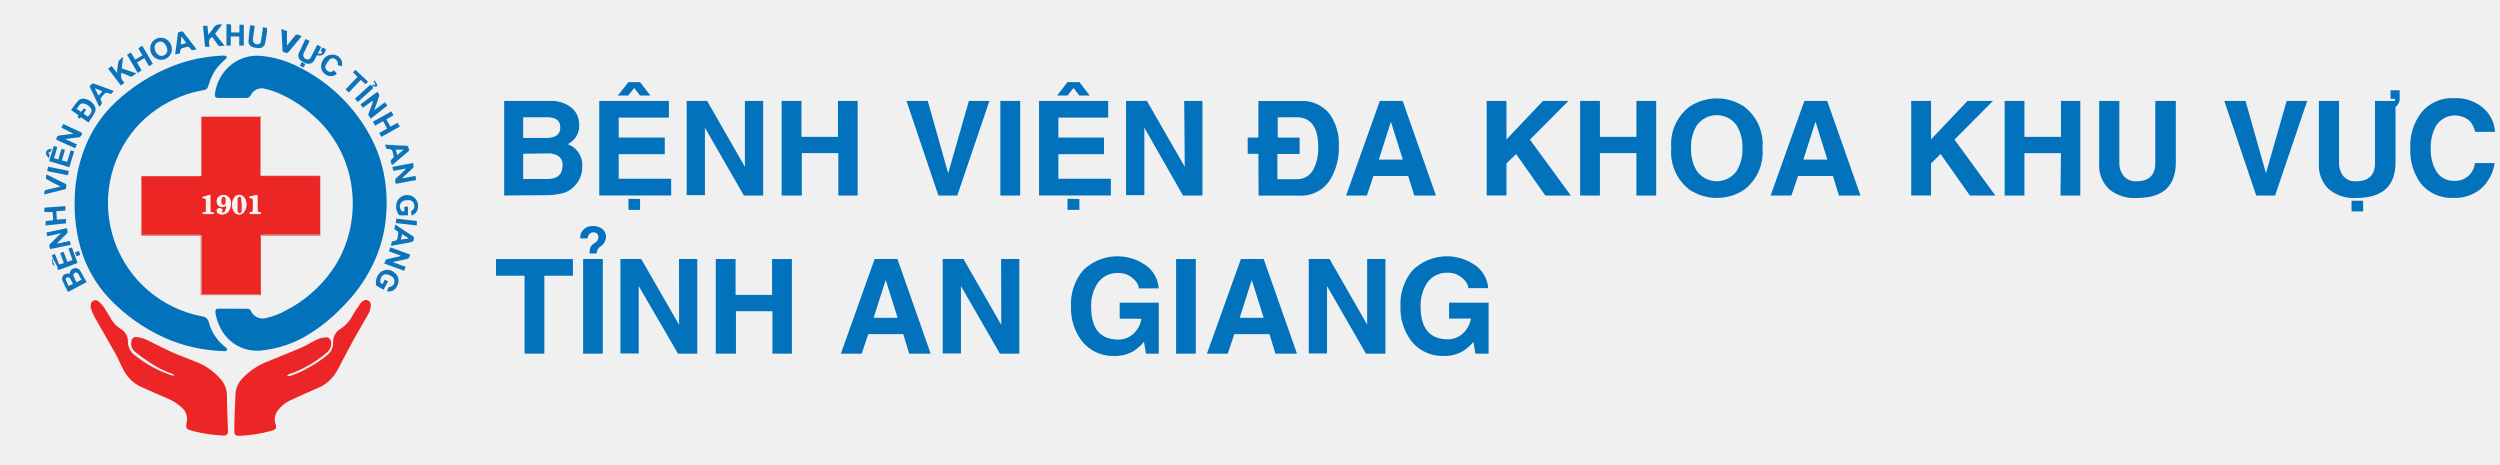
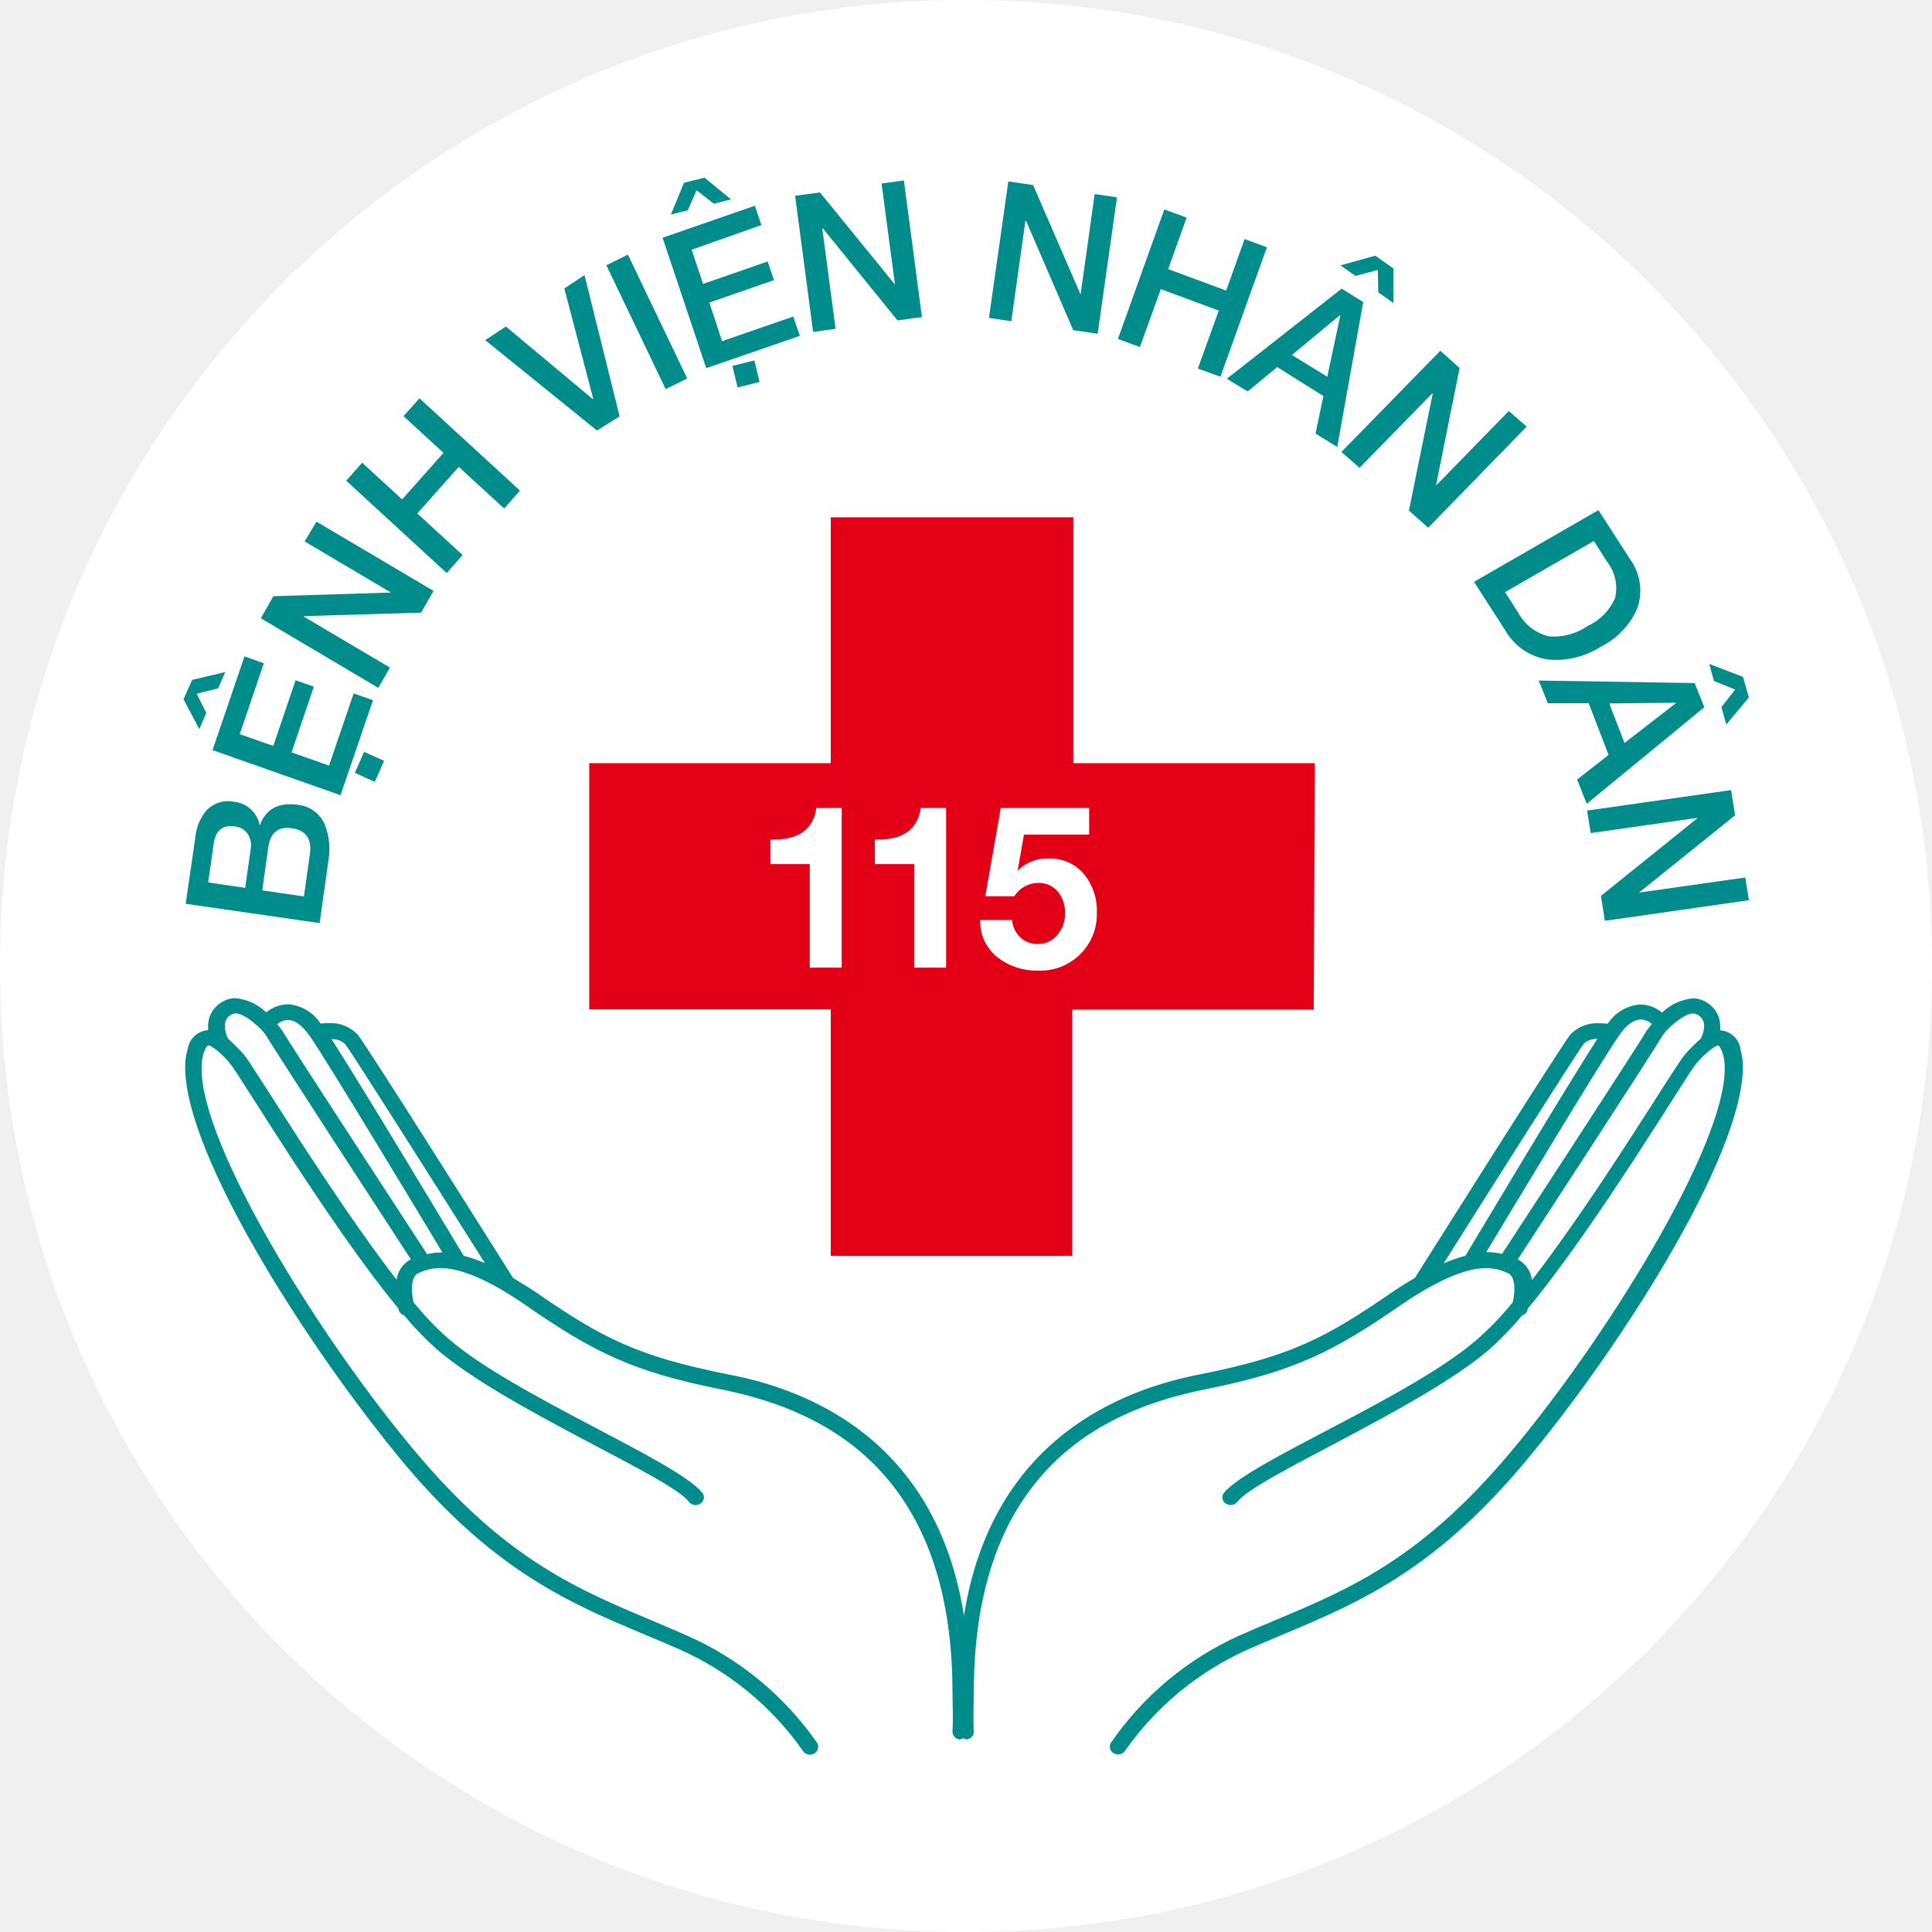
- <svg xmlns="http://www.w3.org/2000/svg" id="Layer_1" data-name="Layer 1" viewBox="0 0 274 50.95">
+ <svg xmlns="http://www.w3.org/2000/svg" id="Layer_1" data-name="Layer 1" viewBox="0 0 200 200">
  <defs>
-     <style>.cls-1{fill:#0272bc;}.cls-2{fill:#0272bb;}.cls-3{fill:#ec2626;}.cls-4{fill:#0c74ba;}.cls-5{fill:#0c74b9;}.cls-6{fill:#0b74ba;}.cls-7{fill:#0d74ba;}.cls-8{fill:#0e74b9;}.cls-9{fill:#0d73b9;}.cls-10{fill:#0d74b9;}.cls-11{fill:#0a73ba;}.cls-12{fill:#c64b45;}.cls-13{fill:#c43d37;}.cls-14{fill:#c54841;}.cls-15{fill:#1676b9;}.cls-16{fill:#1f79b9;}.cls-17{fill:#c4e3f3;}.cls-18{fill:#ec2625;}.cls-19{fill:#c92628;}.cls-20{fill:#faf2f2;}.cls-21{fill:#faf3f3;}.cls-22{fill:#f9efef;}.cls-23{fill:#e62e2e;}</style>
+     <style>.cls-1{fill:#fff;}.cls-2{fill:#008c8a;}.cls-3{fill:#e30016;}</style>
  </defs>
-   <path class="cls-1" d="M55.26,21.43V11.06h5a3.69,3.69,0,0,1,2.22.62,2.37,2.37,0,0,1,1,2,2.19,2.19,0,0,1-1.27,2.12,2.42,2.42,0,0,1,1.6,2.51,2.89,2.89,0,0,1-.9,2.14,2.82,2.82,0,0,1-1.07.68,7.31,7.31,0,0,1-2.21.26Zm2.08-8.58v2.27h2.54q1.53,0,1.53-1.16t-1.59-1.11Zm0,4v2.77H60q1.66,0,1.66-1.52a1.11,1.11,0,0,0-.48-1,1.87,1.87,0,0,0-1.08-.29Z" />
-   <path class="cls-1" d="M73.31,11.06v1.83h-5.5v2.18h5.05v1.83H67.81v2.69h5.75v1.83H65.68V11.06ZM70.15,9l1.13,1.47H70.15l-.64-.83-.66.83H67.71L68.88,9Zm0,12.81V23H68.88V21.79Z" />
-   <path class="cls-1" d="M81.64,11.06h2V21.43H81.53L77.26,14l0,0v7.39h-2V11.06H77.5l4.14,7.22Z" />
-   <path class="cls-1" d="M91.88,16.78h-4v4.65H85.67V11.06h2.17V15h4V11.06H94V21.43H91.88Z" />
-   <path class="cls-1" d="M103.94,18.92l2.25-7.86h2.25l-3.52,10.37h-2.07l-3.5-10.37h2.33l2.22,7.86Z" />
-   <path class="cls-1" d="M111.81,11.06V21.43h-2.17V11.06Z" />
-   <path class="cls-1" d="M121.46,11.06v1.83H116v2.18H121v1.83H116v2.69h5.75v1.83h-7.87V11.06ZM118.3,9l1.13,1.47H118.3l-.64-.83-.66.83h-1.14L117,9Zm0,12.81V23H117V21.79Z" />
-   <path class="cls-1" d="M129.79,11.06h2V21.43h-2.13L125.42,14l0,0v7.39h-2V11.06h2.28l4.15,7.22Z" />
-   <path class="cls-1" d="M137.92,16.86h-1.17V15.07h1.17v-4h4.58a3.79,3.79,0,0,1,3.24,1.44,5.72,5.72,0,0,1,1,3.5,6.68,6.68,0,0,1-.87,3.54,3.73,3.73,0,0,1-3.44,1.89h-4.49Zm2.12-4v2.22h2.4v1.79H140v2.77h2.11A2,2,0,0,0,144,18.47a5,5,0,0,0,.48-2.31q0-3.31-2.38-3.31Z" />
-   <path class="cls-1" d="M150.53,19.29l-.72,2.14h-2.28l3.7-10.37h2.5l3.65,10.37H155l-.66-2.14Zm1.9-5.9-1.31,4.1h2.63l-1.29-4.1Z" />
-   <path class="cls-1" d="M165.11,17.91v3.51h-2.17V11.06h2.17v4.22l4-4.22h2.79l-4.22,4.24,4.48,6.13h-2.79l-3.21-4.55Z" />
-   <path class="cls-1" d="M179.35,16.78h-4v4.65h-2.17V11.06h2.17V15h4V11.06h2.17V21.43h-2.17Z" />
-   <path class="cls-1" d="M183.17,16.24a5.16,5.16,0,0,1,2-4.55,5.42,5.42,0,0,1,6,0,5.16,5.16,0,0,1,2,4.55,5.16,5.16,0,0,1-2,4.55,5.42,5.42,0,0,1-6,0A5.16,5.16,0,0,1,183.17,16.24Zm2.17,0a4.48,4.48,0,0,0,.62,2.48,2.68,2.68,0,0,0,4.39,0,4.48,4.48,0,0,0,.62-2.48,4.48,4.48,0,0,0-.62-2.48,2.68,2.68,0,0,0-4.39,0A4.48,4.48,0,0,0,185.34,16.24Z" />
-   <path class="cls-1" d="M197.06,19.29l-.72,2.14h-2.28l3.7-10.37h2.5l3.65,10.37h-2.36l-.66-2.14Zm1.9-5.9-1.31,4.1h2.63L199,13.4Z" />
-   <path class="cls-1" d="M211.64,17.91v3.51h-2.17V11.06h2.17v4.22l4-4.22h2.79l-4.22,4.24,4.48,6.13h-2.79l-3.21-4.55Z" />
-   <path class="cls-1" d="M225.88,16.78h-4v4.65h-2.17V11.06h2.17V15h4V11.06H228V21.43h-2.17Z" />
-   <path class="cls-1" d="M238.47,11.06V17.8q0,3.9-4.26,3.9a4.38,4.38,0,0,1-3-.92,3.55,3.55,0,0,1-1.14-2.85V11.06h2.21v6.73a2.24,2.24,0,0,0,.46,1.47,1.68,1.68,0,0,0,1.39.61q2.09,0,2.09-2V11.06Z" />
-   <path class="cls-1" d="M248.37,18.92l2.25-7.86h2.25l-3.52,10.37h-2.07l-3.5-10.37h2.33l2.22,7.86Z" />
-   <path class="cls-1" d="M262.55,11.71V17.8q0,3.87-4.26,3.9a4.32,4.32,0,0,1-3-.92,3.55,3.55,0,0,1-1.14-2.85V11.06h2.21v6.73a2.28,2.28,0,0,0,.45,1.49,1.69,1.69,0,0,0,1.4.59q2.09,0,2.09-2V11.06h2.2l0-.23H262V9.89h1v.81A1.11,1.11,0,0,1,262.55,11.71ZM259,22v1.17h-1.27V22Z" />
-   <path class="cls-1" d="M273.45,14.45h-2.17a2.91,2.91,0,0,0-.53-1.13,2.46,2.46,0,0,0-3.8.53,4.92,4.92,0,0,0-.54,2.43,4.72,4.72,0,0,0,.54,2.38,2.21,2.21,0,0,0,2,1.16,2.16,2.16,0,0,0,2.3-1.95h2.17a4.77,4.77,0,0,1-1.51,2.82,4.42,4.42,0,0,1-3,1,4.32,4.32,0,0,1-3.6-1.59,6.08,6.08,0,0,1-1.14-3.86,6,6,0,0,1,1.17-3.86,4.31,4.31,0,0,1,3.6-1.62A4.52,4.52,0,0,1,272.34,12,3.69,3.69,0,0,1,273.45,14.45Z" />
-   <path class="cls-1" d="M59.66,30.22v8.54H57.49V30.22H54.36V28.39h8.43v1.83Z" />
-   <path class="cls-1" d="M65.39,27.78h-.77a1.81,1.81,0,0,1,.1-.7,1.26,1.26,0,0,1,.48-.47.69.69,0,0,0,.38-.56.5.5,0,0,0-.56-.58q-.52,0-.62.66h-.81a1.28,1.28,0,0,1,.38-1,1.4,1.4,0,0,1,1-.36,1.68,1.68,0,0,1,1,.29,1.1,1.1,0,0,1,.45.94,1.38,1.38,0,0,1-.69,1.07A.89.89,0,0,0,65.39,27.78Zm.68.61V38.76H63.91V28.39Z" />
-   <path class="cls-1" d="M74.42,28.39h2V38.76H74.31L70,31.35l0,0v7.39H68V28.39h2.28l4.15,7.22Z" />
-   <path class="cls-1" d="M84.66,34.11h-4v4.65H78.45V28.39h2.17v3.93h4V28.39h2.17V38.76H84.66Z" />
-   <path class="cls-1" d="M95.16,36.62l-.72,2.14H92.16l3.7-10.37h2.5L102,38.76H99.65L99,36.62Zm1.9-5.89-1.31,4.1h2.63l-1.29-4.1Z" />
-   <path class="cls-1" d="M109.72,28.39h2V38.76h-2.13l-4.27-7.41,0,0v7.39h-2V28.39h2.28l4.14,7.22Z" />
-   <path class="cls-1" d="M122.72,34.92V33.17H127v5.59H125.6l-.22-1.3a5.17,5.17,0,0,1-1.11,1,3.93,3.93,0,0,1-2.12.55,4.33,4.33,0,0,1-3.57-1.62,5.92,5.92,0,0,1-1.2-3.81,5.75,5.75,0,0,1,1.3-3.93,5.38,5.38,0,0,1,7.19-.35A3.46,3.46,0,0,1,127,31.61h-2.17a1.56,1.56,0,0,0-.56-1,2.32,2.32,0,0,0-1.7-.69,2.59,2.59,0,0,0-2.3,1.16,4.48,4.48,0,0,0-.68,2.57q0,3.57,3,3.57a2.39,2.39,0,0,0,1.27-.36,2.8,2.8,0,0,0,1.24-1.92Z" />
-   <path class="cls-1" d="M131.06,28.39V38.76H128.9V28.39Z" />
-   <path class="cls-1" d="M135.28,36.62l-.72,2.14h-2.28L136,28.39h2.5l3.65,10.37h-2.36l-.66-2.14Zm1.9-5.89-1.31,4.1h2.63l-1.29-4.1Z" />
-   <path class="cls-1" d="M149.84,35.61V28.39h2V38.76h-2.13l-4.27-7.41,0,0v7.39h-2V28.39h2.28l4.14,7.22Z" />
-   <path class="cls-1" d="M158.82,34.92V33.17h4.33v5.59h-1.44l-.22-1.3a5.16,5.16,0,0,1-1.11,1,3.93,3.93,0,0,1-2.12.55,4.33,4.33,0,0,1-3.57-1.62,5.93,5.93,0,0,1-1.2-3.81,5.75,5.75,0,0,1,1.3-3.93,5.38,5.38,0,0,1,7.19-.35,3.46,3.46,0,0,1,1.13,2.28h-2.17a1.55,1.55,0,0,0-.56-1,2.32,2.32,0,0,0-1.7-.69,2.6,2.6,0,0,0-2.3,1.16,4.48,4.48,0,0,0-.68,2.57q0,3.57,3,3.57a2.4,2.4,0,0,0,1.27-.36,2.8,2.8,0,0,0,1.24-1.92Z" />
-   <path class="cls-2" d="M25.56,33.84h1.53a.41.41,0,0,1,.42.26,1.41,1.41,0,0,0,1.72.74A8.41,8.41,0,0,0,31.38,34a14,14,0,0,0,5-4.35,12.41,12.41,0,0,0,2.15-5.48,13.12,13.12,0,0,0-.33-5.34A12.6,12.6,0,0,0,34,12.39a13.82,13.82,0,0,0-3.41-2.15,8.55,8.55,0,0,0-1.5-.5,1.35,1.35,0,0,0-1.45.44c-.09.11-.13.25-.22.35a.53.53,0,0,1-.31.2c-1.06,0-2.11,0-3.17,0-.34,0-.43-.13-.38-.47a4.89,4.89,0,0,1,1.58-3,4.51,4.51,0,0,1,3.38-1.14,10.81,10.81,0,0,1,4,1.12,17.94,17.94,0,0,1,7.77,7.16,15.05,15.05,0,0,1,1.71,4.31,16.48,16.48,0,0,1,.31,5,14.74,14.74,0,0,1-1.5,5.39,16.75,16.75,0,0,1-3.18,4.44A18.52,18.52,0,0,1,34,36.54a12.16,12.16,0,0,1-5.32,1.87A4.46,4.46,0,0,1,24.19,36a5.13,5.13,0,0,1-.58-1.72c0-.3,0-.44.36-.45.53,0,1.06,0,1.59,0Z" />
-   <path class="cls-2" d="M8.18,22.18a16.27,16.27,0,0,1,1.46-6.8,13.71,13.71,0,0,1,3.64-4.73A19.37,19.37,0,0,1,19.9,6.89a17.06,17.06,0,0,1,4.65-.8.92.92,0,0,1,.31.11c0,.1-.07.23-.14.3a5.8,5.8,0,0,0-1.09,1.14,6,6,0,0,0-.75,1.63c-.14.48-.24.57-.73.64a11,11,0,0,0-2.39.69A12.63,12.63,0,0,0,14.89,14a12.64,12.64,0,0,0,7.26,20.67.84.84,0,0,1,.75.7A5.05,5.05,0,0,0,24.65,38c.12.09.29.18.22.36s-.25.13-.4.12A17,17,0,0,1,18,37a19.21,19.21,0,0,1-6-4.26,13.44,13.44,0,0,1-3.13-5.42A17.64,17.64,0,0,1,8.18,22.18Z" />
-   <path class="cls-3" d="M19.13,41.12a.83.83,0,0,0-.2-.13,10.61,10.61,0,0,1-2.5-1.25,16.86,16.86,0,0,1-1.58-1.14,1.17,1.17,0,0,1-.45-1.21.49.49,0,0,1,.55-.45,3.37,3.37,0,0,1,1.4.44c.86.42,1.71.87,2.59,1.26s1.67.65,2.5,1a6.7,6.7,0,0,1,2.74,1.91,2.7,2.7,0,0,1,.69,1.65c0,1.35.08,2.71.12,4.06,0,.33-.16.49-.49.48a16.47,16.47,0,0,1-3.17-.45,6,6,0,0,1-.66-.2.35.35,0,0,1-.25-.42,2,2,0,0,1,0-.25,1.61,1.61,0,0,0-.44-1.7,5.34,5.34,0,0,0-1.76-1.11c-.93-.4-1.86-.8-2.79-1.22a4.14,4.14,0,0,1-1.94-1.93c-.29-.54-.51-1.12-.81-1.65-.76-1.36-1.55-2.7-2.31-4.05a7,7,0,0,1-.42-1,.87.87,0,0,1,0-.37.51.51,0,0,1,.84-.37,3.63,3.63,0,0,1,.66.75c.28.41.52.85.78,1.28a3,3,0,0,0,1,1,1.54,1.54,0,0,1,.79,1.37,1.85,1.85,0,0,0,.7,1.48,14.06,14.06,0,0,0,2.6,1.64c.47.23,1,.41,1.46.6a1,1,0,0,0,.26,0Z" />
-   <path class="cls-3" d="M31.51,41.2l.28,0a8.11,8.11,0,0,0,1.88-.83,13.77,13.77,0,0,0,2.19-1.44,1.7,1.7,0,0,0,.65-1.34A1.66,1.66,0,0,1,37.38,36a4.11,4.11,0,0,0,1.37-1.62c.24-.4.51-.78.78-1.16a1.14,1.14,0,0,1,.25-.22.49.49,0,0,1,.55-.08.56.56,0,0,1,.31.53,2,2,0,0,1-.29,1c-.49.87-1,1.72-1.49,2.59s-.9,1.7-1.36,2.54c-.25.47-.49,1-.77,1.4a4.21,4.21,0,0,1-2,1.59c-1,.43-2,.88-3,1.35a3.66,3.66,0,0,0-1.23,1,1.58,1.58,0,0,0-.3,1.54c.13.47.05.62-.42.75a15.86,15.86,0,0,1-3.57.56c-.37,0-.54-.13-.53-.5,0-1.41.07-2.83.14-4.24a2.68,2.68,0,0,1,.82-1.63,7.29,7.29,0,0,1,2.77-1.81c1.23-.5,2.47-1,3.69-1.52.48-.21.91-.5,1.38-.73a2.87,2.87,0,0,1,1.24-.37.5.5,0,0,1,.55.45,1.22,1.22,0,0,1-.45,1.22,11.68,11.68,0,0,1-2.18,1.5A10.41,10.41,0,0,1,31.7,41a1.06,1.06,0,0,0-.22.14Z" />
-   <path class="cls-4" d="M7.45,32c-.21-.43-.43-.83-.6-1.24A.55.55,0,0,1,7.29,30a1.65,1.65,0,0,1,.36,0,.15.15,0,0,0,0,0,.59.59,0,0,1,.42-.58.61.61,0,0,1,.75.29c.23.39.44.8.67,1.21Zm1.48-1.34c-.12-.22-.23-.44-.35-.64a.26.26,0,0,0-.36-.12.26.26,0,0,0-.16.34c.09.24.21.46.32.7ZM8,31.1c-.11-.2-.2-.4-.32-.58a.24.24,0,0,0-.32-.11.21.21,0,0,0-.14.29c.09.22.2.43.31.65Z" />
-   <path class="cls-5" d="M9.7,13.43l-.82-.57L8.72,13l-.23-.15.12-.21-.82-.59c.26-.34.49-.69.77-1a.73.73,0,0,1,.73-.22,1.55,1.55,0,0,1,1.08.78.74.74,0,0,1,0,.76C10.17,12.75,9.93,13.08,9.7,13.43Zm-.8-1.16.3-.41.24.18-.28.42.47.33c.29-.27.47-.61.39-.78a1.15,1.15,0,0,0-.9-.67c-.4-.05-.49.35-.72.59Z" />
-   <path class="cls-4" d="M44.46,29.25l-.16.43-2.18-.79a3.09,3.09,0,0,1,.15-.39.28.28,0,0,1,.17-.1l1.26-.28a.46.46,0,0,0,.22-.1l-1.3-.48.16-.43,2.17.79a1.59,1.59,0,0,1-.1.31.36.36,0,0,1-.19.16l-1.37.3-.24.06Z" />
-   <path class="cls-6" d="M8,14.62,6.73,14l.19-.41L9,14.56s0,.05,0,.07a.53.53,0,0,1-.57.45c-.38,0-.76.1-1.14.15l-.17,0,1.31.6-.19.42-2.08-.94c.06-.36.13-.44.47-.48L8,14.66Z" />
-   <path class="cls-4" d="M40.89,11l-.86.62-.25.19-.28-.36,1.85-1.39a1.58,1.58,0,0,1,.19.27.39.39,0,0,1,0,.26c-.17.49-.36,1-.52,1.49l1.16-.87.28.36L40.64,13c-.09-.12-.18-.23-.26-.35a.22.22,0,0,1,0-.16l.47-1.26a1.19,1.19,0,0,0,0-.19h0v0Z" />
-   <path class="cls-6" d="M43.37,20.15l0-.06a.53.53,0,0,1,.2-.7,8.56,8.56,0,0,0,.94-.92l-1.39.26L43,18.29l2.27-.43a2.8,2.8,0,0,1,.07.4.28.28,0,0,1-.1.17l-1.06,1-.1.12,1.45-.27.09.45Z" />
-   <path class="cls-6" d="M5.48,27.3a3.19,3.19,0,0,1-.08-.39.24.24,0,0,1,.08-.16l1-1a1,1,0,0,1,.18-.11l-.05-.06-1.43.31-.1-.42.07,0L7.33,25a3.09,3.09,0,0,1,.09.4.27.27,0,0,1-.08.18l-.94.94-.18.19,1.43-.31.1.44Z" />
-   <path class="cls-7" d="M41.91,31.14l.27-.49.35.18-.49.92-.76-.42a.18.18,0,0,1-.07-.13,1.55,1.55,0,0,1,.52-1.39,1.19,1.19,0,0,1,1.53.09,1.08,1.08,0,0,1,.28,1.39,1,1,0,0,1-.74.65,3.08,3.08,0,0,1-.38,0c.05-.16.09-.3.14-.42a.16.16,0,0,1,.12-.06.63.63,0,0,0,.38-1.07,1.62,1.62,0,0,0-.64-.32c-.52-.1-.8.43-.73.86C41.7,31,41.82,31.06,41.91,31.14Z" />
-   <path class="cls-8" d="M33.48,4.27l.45.22-.53,1.1-.1.21a.47.47,0,0,0,.43.71.33.33,0,0,0,.33-.2l.51-1,.19-.39.44.22-.34.7a.3.3,0,0,0,.46-.13l-.18-.11.2-.4.39.2c-.16.6-.38.75-1,.66-.07.15-.15.3-.23.45a.73.73,0,0,1-1.05.39,1.87,1.87,0,0,1-.4-.21.68.68,0,0,1-.28-.91C33,5.26,33.24,4.78,33.48,4.27Z" />
-   <path class="cls-4" d="M44.69,23.6c-.31,0-.59,0-.86,0a.25.25,0,0,1-.16-.12,1.56,1.56,0,0,1-.17-1.37,1.23,1.23,0,0,1,1.83-.52,1.24,1.24,0,0,1,.26,1.72,2.9,2.9,0,0,1-.46.34,3.26,3.26,0,0,1-.07-.41.22.22,0,0,1,.08-.16.56.56,0,0,0,.27-.59.59.59,0,0,0-.45-.54,1.33,1.33,0,0,0-.41,0,.67.67,0,0,0-.64,1c.09.24.11.25.41.2v-.51h.39v1Z" />
-   <path class="cls-4" d="M16.46,5.25a1.17,1.17,0,0,1,1.22-1.12,1.25,1.25,0,0,1,1.16,1.33,1.18,1.18,0,0,1-1.24,1.1A1.25,1.25,0,0,1,16.46,5.25Zm1.88.21A1.2,1.2,0,0,0,18,4.73a.58.58,0,0,0-.68-.11.59.59,0,0,0-.38.57,1.16,1.16,0,0,0,.3.74.61.61,0,0,0,.69.15A.62.62,0,0,0,18.34,5.46Z" />
-   <path class="cls-9" d="M23.25,4.05c-.45.26-.35.67-.28,1.08l-.5,0-.22-2.3.48,0,.11,1L23,3.59a3.68,3.68,0,0,0,.34-.44.83.83,0,0,1,1-.45l-.77,1L24.61,5c-.2,0-.38.05-.55.06a.23.23,0,0,1-.15-.1Z" />
-   <path class="cls-5" d="M13.5,6.23l-.16,1.26,1.6.55c-.17.13-.3.24-.45.34a.27.27,0,0,1-.2,0l-1-.41a2,2,0,0,0,0,.61,2,2,0,0,0,.35.49l-.39.3-1.4-1.84.39-.3.6.78a.83.83,0,0,0,0-.12c0-.35.07-.71.12-1.06a.53.53,0,0,1,.15-.27A3.69,3.69,0,0,1,13.5,6.23Z" />
-   <path class="cls-5" d="M26.72,5h-.5V4h-.93V5h-.47V2.66a2.78,2.78,0,0,1,.41,0s.09.1.1.15c0,.24,0,.49,0,.75h.91V2.71h.48Z" />
-   <path class="cls-8" d="M6.74,16.31l.38.12-.34,1.14.58.17.38-1.26.39.11-.53,1.74-2.22-.67L5.9,16l.39.11-.37,1.23.47.14Z" />
-   <path class="cls-4" d="M15.59,5l1.16,2-.42.25-.51-.87-.8.46.5.87L15.09,8,13.93,6l.42-.25.46.78.8-.46-.45-.78Z" />
-   <path class="cls-10" d="M5.76,28.23,5.68,28,6,27.81,6.49,29,7,28.84l-.4-1.11.37-.14.41,1.11.57-.2-.45-1.25.38-.13.62,1.7-1,.38-1,.36c-.09,0-.16.06-.2-.06l0-.12h0l0-.12h0Z" />
-   <path class="cls-10" d="M5.83,24.14l-.07-.9-.9,0,0-.48,2.31-.17,0,.48-1,.09.06.91,1-.07,0,.48L5,24.71l0-.48Z" />
-   <path class="cls-4" d="M42.89,12.21l.24.42-.79.45.45.8.79-.43.24.42L41.8,15l-.24-.42.87-.5-.44-.8-.88.49-.24-.43Z" />
-   <path class="cls-11" d="M30.84,3.18c.2.07.38.13.55.2s.06.11.06.17c0,.47,0,.95,0,1.44l.59-.72c.11-.14.22-.28.34-.41a.21.21,0,0,1,.16-.07c.17,0,.33.12.52.18L31.88,5.4l-.1.12c-.29.35-.3.35-.71.18a.18.18,0,0,1-.1-.12C30.92,4.79,30.88,4,30.84,3.18Z" />
-   <path class="cls-7" d="M27.42,2.76l.5.07-.14,1c0,.18-.06.37-.07.55s.13.43.43.47a.37.37,0,0,0,.46-.34c.07-.43.13-.86.2-1.29,0-.07,0-.14,0-.23l.47.07c0,.13,0,.25,0,.36-.06.42-.12.84-.2,1.25a.67.67,0,0,1-.76.6,2.46,2.46,0,0,1-.6-.1.64.64,0,0,1-.48-.67C27.27,3.91,27.35,3.35,27.42,2.76Z" />
-   <path class="cls-5" d="M42.85,26.95a2.75,2.75,0,0,1,.08-.41.22.22,0,0,1,.16-.12c.36,0,.5-.18.51-.52a.38.38,0,0,1,0-.08c.09-.4.09-.4-.25-.61-.1-.06-.15-.11-.11-.24a2.77,2.77,0,0,0,.08-.36l.57.37,1.36.91a.24.24,0,0,1,.11.27c0,.26-.14.36-.4.4C44.28,26.68,43.58,26.81,42.85,26.95Zm1.08-.68.88-.14-.74-.47Z" />
-   <path class="cls-4" d="M19.21,6c0-.36.08-.69.12-1s.11-.86.16-1.3c0-.11,0-.17.16-.19s.18-.06.27-.07a.19.19,0,0,1,.15.05l1.47,1.91a3.08,3.08,0,0,1-.44.11.23.23,0,0,1-.18-.1c-.14-.26-.32-.36-.6-.21l-.08,0c-.44.11-.44.11-.52.57a.18.18,0,0,1-.09.13C19.5,5.88,19.37,5.91,19.21,6Zm1.21-1.28-.53-.73-.08.89Z" />
-   <path class="cls-6" d="M42.2,15.85l1.87.11.26,0c.38,0,.38,0,.49.4a.21.21,0,0,1,0,.18L43,18.08l-.06,0a3.44,3.44,0,0,1-.13-.41.24.24,0,0,1,.08-.17c.32-.3.32-.29.17-.7v0c0-.35-.23-.52-.6-.46a.16.16,0,0,1-.13-.08C42.29,16.14,42.26,16,42.2,15.85Zm2.05.55h-.89l.19.58Z" />
-   <path class="cls-4" d="M10.88,11.72l-.62-1.32c-.13-.27-.25-.54-.38-.8a.16.16,0,0,1,0-.22c.26-.27.25-.27.6-.15l1.87.69.12.06a2.4,2.4,0,0,1-.26.28.26.26,0,0,1-.21,0c-.39-.14-.39-.15-.67.15l-.07.07c-.29.31-.29.31-.12.7a.27.27,0,0,1,0,.22A2.18,2.18,0,0,1,10.88,11.72Zm-.08-1.24.43-.48-.84-.33Z" />
-   <path class="cls-10" d="M37.44,7.27,37,7.11a.53.53,0,0,0-.21-.6.48.48,0,0,0-.65,0,2.44,2.44,0,0,0-.44.64.48.48,0,0,0,.2.62.49.49,0,0,0,.62,0l.09-.07.15.18.16.2a.92.92,0,0,1-.78.26,1.09,1.09,0,0,1-.81-1.62A1.17,1.17,0,0,1,36.6,6a1,1,0,0,1,.87,1.22Z" />
-   <path class="cls-4" d="M4.85,21.32l0,0c0-.46,0-.46.47-.57l1.32-.31L5.74,20,5.4,19.8c-.41-.2-.41-.2-.32-.69l.62.3c.48.24.95.49,1.43.71.23.11.11.27.12.42s-.07.2-.21.23l-2,.49Z" />
-   <path class="cls-12" d="M22.05,12.73l.17,0h6.36v6.53h6.54v6.57H28.59a.82.82,0,0,1,.23-.07h6.27V19.31H28.83c-.29,0-.31,0-.31-.3V12.73H22.05Z" />
-   <path class="cls-10" d="M39.18,8.42l-.49-.49.26-.28,1.38,1.29-.27.29-.52-.47-1.31,1.38-.36-.33Z" />
-   <path class="cls-13" d="M28.59,25.82c0,.55,0,1.11,0,1.66q0,2.32,0,4.64v.23H22v-.23q0-3,0-6.09c0-.07,0-.15,0-.22h0a.81.81,0,0,1,.07.22q0,3,0,6c0,.08,0,.17,0,.26h6.18c.2,0,.24-.06.24-.25q0-3,0-6a.83.83,0,0,1,.07-.22Z" />
-   <path class="cls-7" d="M45.68,24.22l0,.49-2.3-.26.05-.49Z" />
-   <path class="cls-10" d="M7.54,18.73l-.11.48-2.26-.46.1-.48Z" />
-   <path class="cls-9" d="M40.81,9.44l.1.21-1.69,1.53-.33-.36,1.69-1.53.23.15Z" />
-   <path class="cls-14" d="M22,25.82H15.48c0-.09,0-.16,0-.23q0-3.06,0-6.12a.9.9,0,0,1,0-.2H22a1.62,1.62,0,0,1-.23,0H15.53v6.43H21.8a.8.8,0,0,1,.22.07Z" />
-   <path class="cls-12" d="M22,19.28h-6.5l.21,0H22V19q0-3,0-6a1.56,1.56,0,0,1,0-.23h0a.61.61,0,0,0,0,.08q0,3.13,0,6.27a.71.71,0,0,0,0,.15Z" />
-   <path class="cls-15" d="M5.26,16.74c.26.2.18.38.08.61-.12-.25-.4-.36-.29-.7s.39-.24.61-.39C5.63,16.52,5.58,16.7,5.26,16.74Z" />
-   <path class="cls-15" d="M33.47,7c-.21.48-.12.47-.6.2l.19-.4Z" />
-   <path class="cls-16" d="M40.81,9.44c0-.33.2-.1.29-.13.1-.19-.3-.26-.07-.51a4.86,4.86,0,0,1,.32.48.25.25,0,0,1-.05.22s-.14,0-.21,0a2.49,2.49,0,0,1-.27-.08Z" />
-   <path class="cls-15" d="M8.22,27.66l.43-.16.16.44-.42.15Z" />
-   <path class="cls-16" d="M6,29.19c-.09-.09-.22-.17-.26-.28a1.79,1.79,0,0,1,0-.47l.09-.12c0,.17,0,.29,0,.4s.05.09.07.14Z" />
-   <path class="cls-17" d="M6.19,29.39l0,.12Z" />
-   <path class="cls-17" d="M6.15,29.27l0,.12Z" />
-   <path class="cls-18" d="M22,19.28l.07,0q0-3.25,0-6.49h6.43V19c0,.28,0,.3.31.3h6.26v6.42H28.81a.82.82,0,0,0-.23.07.83.83,0,0,0-.07.22q0,3,0,6c0,.19,0,.25-.24.25H22.11c0-.1,0-.18,0-.26q0-3,0-6a.81.81,0,0,0-.07-.22.8.8,0,0,0-.22-.07H15.53V19.31h6.26A1.62,1.62,0,0,0,22,19.28Zm2.26,4c0-.06,0-.11,0-.16a.23.23,0,0,0-.16-.3.26.26,0,0,0-.33.15.34.34,0,0,0,.2.47.84.84,0,0,0,1-.3A1.46,1.46,0,0,0,25.27,22a.8.8,0,0,0-1.36-.36.69.69,0,0,0-.06.79.59.59,0,0,0,.69.24,1.79,1.79,0,0,0,.24-.12C24.81,23.06,24.58,23.43,24.28,23.28ZM27,22.42a1.13,1.13,0,0,0-.23-.78.65.65,0,0,0-1.13.06,1.37,1.37,0,0,0,0,1.45.65.65,0,0,0,1.13,0A1.17,1.17,0,0,0,27,22.42Zm1.19-1.06-.7.18c-.07,0-.18,0-.16.11s.11.08.16.08.23.06.23.23,0,.62,0,.93,0,.37-.36.42c0,.1,0,.16.11.16h1c.15,0,.14-.07.11-.17-.36,0-.36,0-.36-.38s0-.7,0-1Zm-6,.23c0,.09,0,.15.15.13s.23.05.23.23c0,.37,0,.74,0,1.11,0,.16-.06.23-.22.22h-.13c0,.1,0,.18.1.17h1c.14,0,.13-.07.1-.17h-.09c-.28,0-.28,0-.28-.3s0-.75,0-1.13v-.51Z" />
-   <path class="cls-19" d="M22.09,12.74q0,3.25,0,6.49a.71.71,0,0,1,0-.15q0-3.13,0-6.27a.61.61,0,0,1,0-.08Z" />
-   <path class="cls-20" d="M24.28,23.28c.31.14.54-.22.5-.76a1.79,1.79,0,0,1-.24.12.59.59,0,0,1-.69-.24.69.69,0,0,1,.06-.79.8.8,0,0,1,1.36.36,1.46,1.46,0,0,1-.19,1.18.84.84,0,0,1-1,.3.34.34,0,0,1-.2-.47.26.26,0,0,1,.33-.15.23.23,0,0,1,.16.3C24.31,23.17,24.29,23.22,24.28,23.28Zm0-1.33a.87.87,0,0,0,0,.29c0,.08.14.18.22.18a.28.28,0,0,0,.21-.17,2,2,0,0,0,0-.58.26.26,0,0,0-.19-.15.25.25,0,0,0-.19.13A1.23,1.23,0,0,0,24.25,22Z" />
-   <path class="cls-21" d="M27,22.42a1.17,1.17,0,0,1-.23.78.65.65,0,0,1-1.13,0,1.37,1.37,0,0,1,0-1.45.65.65,0,0,1,1.13-.06A1.13,1.13,0,0,1,27,22.42Zm-.54,0h0c0-.25,0-.5-.07-.75,0-.08-.12-.19-.19-.19s-.15.11-.21.18a.15.15,0,0,0,0,.09c0,.43,0,.86,0,1.28,0,.13.06.26.22.26s.23-.13.23-.27S26.49,22.67,26.49,22.47Z" />
-   <path class="cls-21" d="M28.22,21.36v.51q0,.52,0,1c0,.35,0,.35.36.38,0,.1,0,.17-.11.17h-1c-.13,0-.14-.06-.11-.16.35-.05.36-.05.36-.42s0-.62,0-.93-.05-.24-.23-.23-.15,0-.16-.08.09-.09.16-.11Z" />
-   <path class="cls-22" d="M22.2,21.59l.85-.24v.51q0,.56,0,1.13c0,.29,0,.29.28.3h.09c0,.1,0,.17-.1.17h-1c-.14,0-.13-.07-.1-.17h.13c.16,0,.22-.06.22-.22,0-.37,0-.74,0-1.11,0-.17-.05-.25-.23-.23S22.16,21.68,22.2,21.59Z" />
-   <path class="cls-23" d="M24.25,22a1.23,1.23,0,0,1,.08-.31.25.25,0,0,1,.19-.13.26.26,0,0,1,.19.15,2,2,0,0,1,0,.58.28.28,0,0,1-.21.17c-.08,0-.17-.1-.22-.18A.87.87,0,0,1,24.25,22Z" />
-   <path class="cls-23" d="M26.49,22.47c0,.2,0,.41,0,.61s-.06.27-.23.27-.22-.13-.22-.26c0-.43,0-.86,0-1.28a.15.15,0,0,1,0-.09c.07-.07.14-.18.21-.18s.18.12.19.19c0,.25,0,.5.07.75Z" />
+   <rect class="cls-1" width="200" height="200" rx="100" ry="100" />
+   <path id="path2" class="cls-2" d="M176.06,107.52a21.4,21.4,0,0,0-1.6,1.59c-1,1.12-9.11,14.69-15.87,23.4a2.81,2.81,0,0,0-1.47-2.14c2.34-3.58,13.63-20.91,14.84-22.93.49-.94,2.5-2.62,3.33-2.52a.9.9,0,0,1,.36.09,1.26,1.26,0,0,1,.76,1.23,2.84,2.84,0,0,1-.35,1.28ZM155.48,129.8a6.78,6.78,0,0,0-1.48-.18l-.14,0c2.64-4.39,11.86-19.72,13.72-22.39,1-1.46,1.79-1.68,2.27-1.69A1.76,1.76,0,0,1,171,106c-.18.22-.37.46-.51.66-1.2,2-13.1,20.25-15,23.14Zm-6,.93c3.87-6.13,13.78-21.82,14.49-22.7a2,2,0,0,1,1.39-.49C162,112.72,152.31,129,151.7,130a14.9,14.9,0,0,0-2.2.76ZM48,130c-.61-1-10.34-17.25-13.68-22.43a2,2,0,0,1,1.39.49c.71.88,10.62,16.57,14.49,22.7A14.85,14.85,0,0,0,48,130Zm-2.31-.35a6.78,6.78,0,0,0-1.48.18c-1.89-2.9-13.79-21.14-15-23.14-.13-.2-.33-.44-.51-.66a1.76,1.76,0,0,1,1.12-.44c.48,0,1.24.23,2.27,1.69,1.85,2.68,11.08,18,13.72,22.39Zm-4.59,2.89c-6.75-8.71-14.9-22.28-15.87-23.4a21.4,21.4,0,0,0-1.6-1.59,2.82,2.82,0,0,1-.35-1.28A1.26,1.26,0,0,1,24,105a.89.89,0,0,1,.36-.09c.84-.1,2.84,1.58,3.33,2.52,1.21,2,12.5,19.35,14.84,22.93a2.81,2.81,0,0,0-1.48,2.14Zm139.08-23.94a2.28,2.28,0,0,0-2.1-1.94h0a3.7,3.7,0,0,0,0-.4,2.87,2.87,0,0,0-1.63-2.61,2.37,2.37,0,0,0-1.21-.3,5.3,5.3,0,0,0-3.18,1.47,3.68,3.68,0,0,0-2.26-.84,4.42,4.42,0,0,0-3.37,2,6.6,6.6,0,0,0-.81-.05,3.86,3.86,0,0,0-3.05,1.15c-1.08,1.37-15.51,24.28-16.1,25.21-.76.45-1.51.89-2.37,1.49-6.95,4.78-10.5,6.61-19.81,8.48-8,1.53-21.6,6.6-24.5,25-2.91-18.45-16.47-23.51-24.5-25-9.31-1.87-12.86-3.69-19.81-8.48-.86-.59-1.61-1-2.37-1.49-.59-.93-15-23.85-16.1-25.21A3.87,3.87,0,0,0,34,105.91a6.65,6.65,0,0,0-.81.05,4.41,4.41,0,0,0-3.37-2,3.68,3.68,0,0,0-2.26.84,5.3,5.3,0,0,0-3.18-1.47,2.38,2.38,0,0,0-1.21.3,2.87,2.87,0,0,0-1.63,2.61,3.86,3.86,0,0,0,0,.4h0a2.28,2.28,0,0,0-2.1,1.94,6.29,6.29,0,0,0-.27,2c.08,9.15,12.74,29,22.73,41,10.8,12.83,19.59,15.26,28.43,19.16a30.89,30.89,0,0,1,12.78,10.5.87.87,0,0,0,.74.4.9.9,0,0,0,.42-.11.78.78,0,0,0,.32-1.1,32.16,32.16,0,0,0-13.53-11.14c-9-4-17.19-6.15-27.81-18.71-9.88-11.64-22.46-31.88-22.38-40a5.15,5.15,0,0,1,.21-1.56c.29-.83.46-.78.46-.79.24-.13,1.64,1,2.3,1.91.82.87,10.19,16.6,17.4,25.31,0,.13.06.22.06.23a.81.81,0,0,0,.54.49,31.68,31.68,0,0,0,3.38,3.51c7.05,6.1,24.35,13.3,26.09,15.79a.9.9,0,0,0,1.2.18.76.76,0,0,0,.2-1.11c-2.72-3.35-19.56-10.09-26.34-16a31.52,31.52,0,0,1-3.56-3.73,6.55,6.55,0,0,1-.17-1.38c0-.85.23-1.46.67-1.63a5.18,5.18,0,0,1,2.27-.53c1.7,0,4.41.78,8.82,3.83,7,4.83,11,6.9,20.47,8.77,8.73,1.82,23.65,7.08,23.73,31.13,0,1.3.09,2.79,0,4.22a.82.82,0,0,0,.81.85h0a.45.45,0,0,1,.59,0h0a.82.82,0,0,0,.81-.85c-.09-1.43,0-2.92,0-4.22.07-24.06,15-29.31,23.73-31.13,9.43-1.87,13.49-3.94,20.47-8.77,4.41-3,7.12-3.83,8.82-3.83a5.18,5.18,0,0,1,2.27.53c.44.17.67.78.67,1.63a6.49,6.49,0,0,1-.17,1.38,31.56,31.56,0,0,1-3.56,3.73c-6.77,6-23.61,12.7-26.34,16a.76.76,0,0,0,.2,1.11.91.91,0,0,0,1.2-.18c1.74-2.49,19-9.69,26.09-15.79a31.82,31.82,0,0,0,3.38-3.51.8.8,0,0,0,.54-.49s0-.1.06-.23c7.22-8.71,16.59-24.44,17.4-25.31.67-.86,2.07-2,2.3-1.91,0,0,.16,0,.46.79a5.15,5.15,0,0,1,.21,1.56c.08,8.09-12.5,28.33-22.38,40-10.62,12.57-18.78,14.71-27.81,18.71A32.18,32.18,0,0,0,115,180.41a.78.78,0,0,0,.32,1.1.9.9,0,0,0,.42.11.87.87,0,0,0,.74-.4,30.92,30.92,0,0,1,12.78-10.5c8.84-3.91,17.63-6.33,28.43-19.16,10-11.92,22.65-31.81,22.73-41a6.29,6.29,0,0,0-.27-2Z" />
+   <path id="path4" class="cls-2" d="M27.15,92.17l4.31.63.62-4.37q.33-2.37-1.85-2.69T27.76,87.8Zm-5.6-.82,3.83.56.57-4a2.19,2.19,0,0,0-.3-1.58,1.82,1.82,0,0,0-1.33-.78q-1.91-.28-2.2,1.8ZM33.1,95.56l-13.88-2,1-6.86a5,5,0,0,1,1.2-2.86A3.08,3.08,0,0,1,24.22,83a3,3,0,0,1,2.67,2.45h0q.94-2.57,3.95-2.13a3.36,3.36,0,0,1,2.8,2.09A6.87,6.87,0,0,1,34,89.07l-.91,6.49Z" />
+   <path id="path6" class="cls-2" d="M35.25,82.32,22,77.65l3.31-9.7,2,.71L24.82,76l3.47,1.22,2.31-6.8,1.89.67-2.31,6.8,3.88,1.36,2.55-7.47,2,.71Z" />
+   <path id="path8" class="cls-2" d="M38.8,80.94,36.74,80l.95-2.17,2.07.93ZM20.36,71.81l1,2-.73,1.67L19,72.38l.89-2,3.43-.81-.74,1.69Z" />
+   <path id="path10" class="cls-2" d="M39.16,71.21,27,64l1.3-2.28,12.17-.38-8.93-5.29L32.76,54l12.12,7.17-1.29,2.25-12.13.36,0,.06,8.91,5.27Z" />
+   <path id="path12" class="cls-2" d="M46.24,59.32,35.84,49.76l1.65-1.86,4.14,3.8,4.28-4.82-4.14-3.8,1.65-1.85,10.41,9.56-1.64,1.85-4.7-4.31L43.2,53.15l4.69,4.31Z" />
+   <path id="path14" class="cls-2" d="M61.8,44.57,50.23,35.21l2.14-1.41,9,7.52.05,0-3-11.46,2.09-1.38,3.63,14.62Z" />
+   <path id="path16" class="cls-2" d="M68.91,40.28,62.77,27.46,65,26.36l6.14,12.82Z" />
+   <path id="path18" class="cls-2" d="M73.11,38.11l-4.52-13.5,9.55-3.31.68,2L71.6,25.85l1.18,3.54,6.69-2.32L80.12,29l-6.69,2.32,1.32,4,7.36-2.55.69,2Z" />
+   <path id="path20" class="cls-2" d="M76.36,40.11l-.54-2.23,2.27-.57.54,2.23ZM72.11,19.7l-.91,2.07-1.75.44,1.36-3.29,2.12-.53,2.74,2.25-1.77.45Z" />
+   <path id="path22" class="cls-2" d="M84.18,34.41,82.31,20.27l2.57-.35,7.77,9.54h0L91.26,19l2.31-.32,1.87,14.14-2.53.35-7.73-9.53-.06,0,1.38,10.4-2.32.32Z" />
+   <path id="path24" class="cls-2" d="M102.38,32.9l2-14.12,2.57.38,4.91,11.33,1.46-10.4,2.31.34-2,14.12-2.53-.37-4.88-11.31h-.07l-1.46,10.38-2.31-.34Z" />
+   <path id="path26" class="cls-2" d="M115.73,35.08l4.8-13.4,2.31.85-1.91,5.33,6,2.22,1.91-5.33,2.31.85L126.34,39,124,38.15l2.17-6-6-2.22-2.17,6-2.31-.86Z" />
+   <path id="path28" class="cls-2" d="M138.69,32.64l-4.95,4.11L137.4,39l1.35-6.35ZM127,39.21l11.89-9.33,2.23,1.39-2.69,15-2.25-1.39L137,41l-4.78-3-3.06,2.52L127,39.21Z" />
+   <path id="path30" class="cls-2" d="M142.63,27.95l-2.31.61-1.56-1.09,3.61-1,1.88,1.32,0,3.58-1.57-1.11Z" />
+   <path id="path32" class="cls-2" d="M138.87,46.78,149.1,36.31l2,1.79-2.45,12.17,7.54-7.72,1.85,1.61L147.85,54.63l-2-1.77,2.47-12.13-.06,0-7.52,7.7-1.84-1.61Z" />
+   <path id="path34" class="cls-2" d="M165,56l-9.2,5.3,1.35,2.1a4.91,4.91,0,0,0,3.2,2.48,6.26,6.26,0,0,0,4-1.07,5.78,5.78,0,0,0,2.84-2.88,4.47,4.47,0,0,0-.86-3.83Zm-12.41,4.23,12.88-7.42,3.25,5.05a5.52,5.52,0,0,1,.76,5.15,8,8,0,0,1-3.75,3.93,8.64,8.64,0,0,1-5.41,1.34,6.1,6.1,0,0,1-4.48-3Z" />
+   <path id="path36" class="cls-2" d="M173.46,72.75l-6.87.07,1.58,4.09,5.31-4.11,0-.06Zm-14.17-2.3,16.14.26,1,2.5-12.17,10-1-2.51,3.26-2.55-2.06-5.35-4.23,0Z" />
+   <path id="path38" class="cls-2" d="M179.64,71.39l-2.21-.89-.49-1.77,3.5,1.34.6,2.14L178.7,75l-.5-1.8,1.44-1.84Z" />
+   <path id="path40" class="cls-2" d="M164.29,83.91l14.91-2.12.42,2.61-9.95,8,11-1.56.38,2.35-14.91,2.13-.41-2.58,9.94-8,0-.07-11,1.57-.38-2.35Z" />
+   <path id="path42" class="cls-3" d="M136.11,79h-25V53.55H86V79H61v25.49H86V130h25V104.52h25Z" />
+   <path id="path44" class="cls-1" d="M87.13,83.64v16.53h-3.3V89.45H79.75V86.92q4.3.1,4.76-3.28Z" />
+   <path id="path46" class="cls-1" d="M97.94,83.64v16.53h-3.3V89.45H90.56V86.92q4.3.1,4.76-3.28Z" />
+   <path id="path48" class="cls-1" d="M112.75,83.64V86.4H106l-.66,3.75,0,0a4.22,4.22,0,0,1,3.18-1.28,4.58,4.58,0,0,1,3.72,1.65,5.94,5.94,0,0,1,1.3,4,5.73,5.73,0,0,1-1.74,4.28,5.83,5.83,0,0,1-4.29,1.68,6.65,6.65,0,0,1-4.18-1.32,4.75,4.75,0,0,1-1.86-3.92h3.3a2.77,2.77,0,0,0,.85,1.8,2.57,2.57,0,0,0,1.82.68,2.53,2.53,0,0,0,2.07-1,3.36,3.36,0,0,0,.74-2.22,3.27,3.27,0,0,0-.76-2.22,2.57,2.57,0,0,0-2.05-.88A2.93,2.93,0,0,0,105,92.78h-3l1.6-9.14Z" />
</svg>
